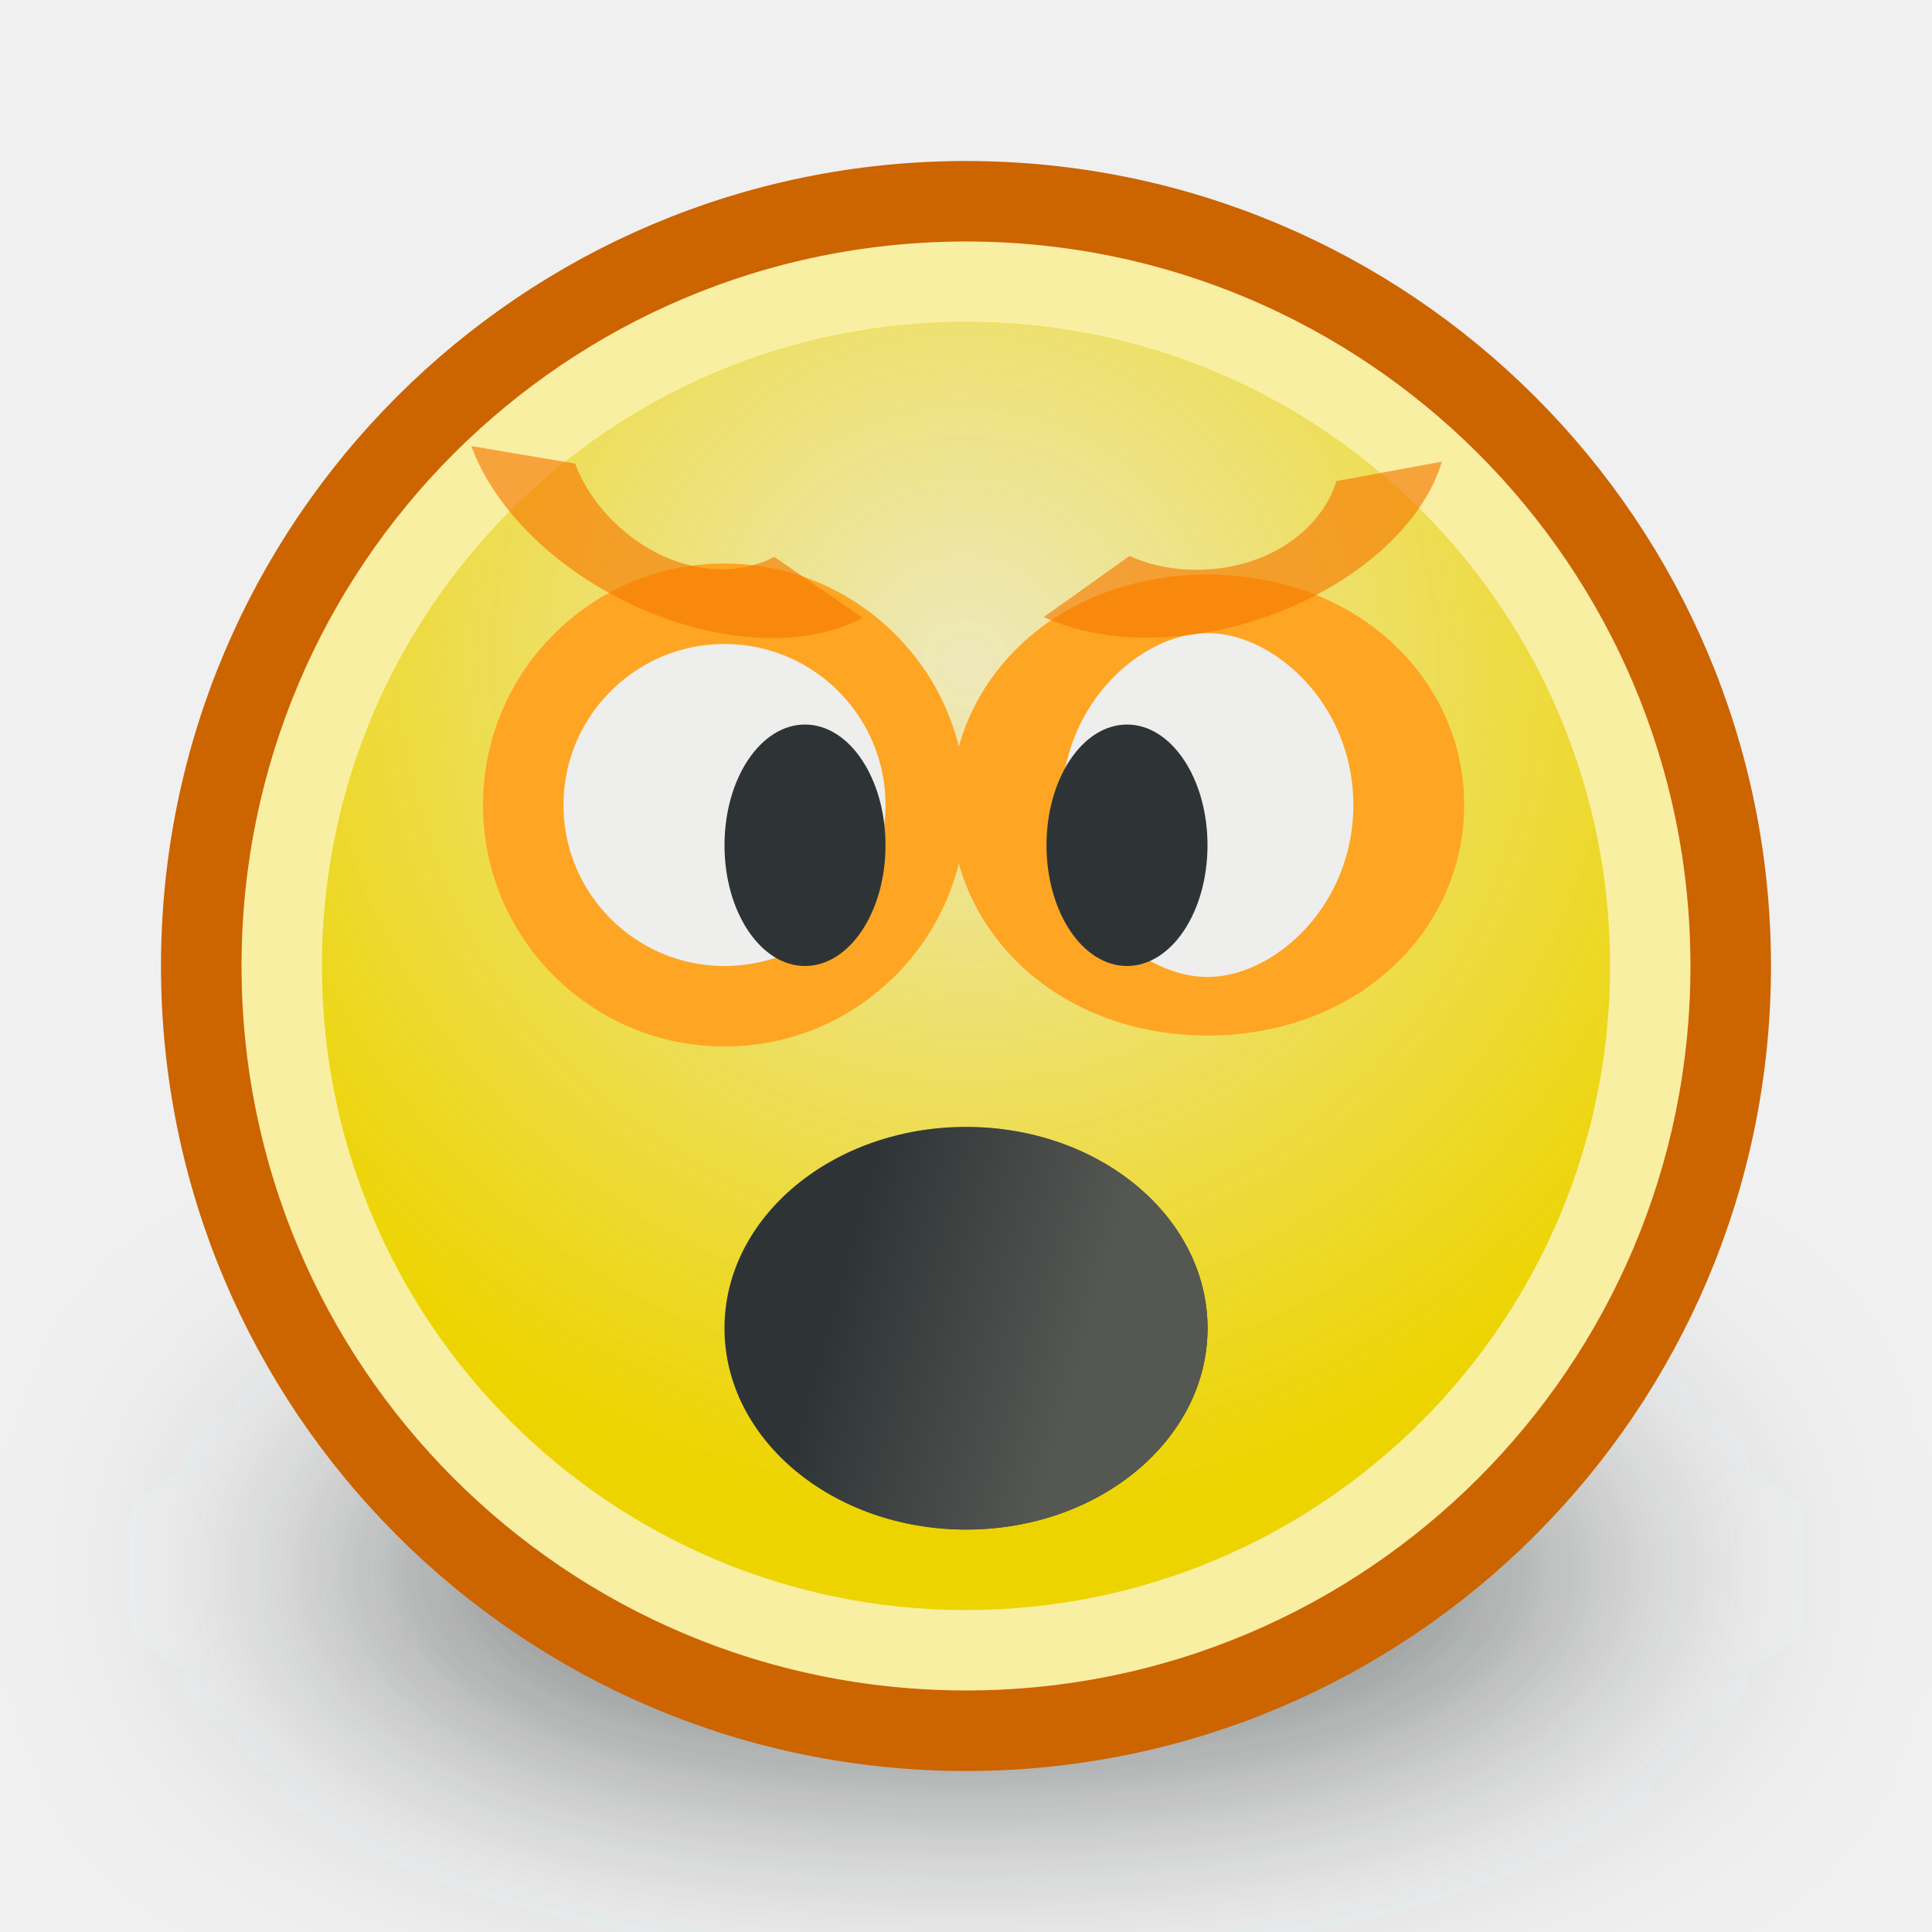
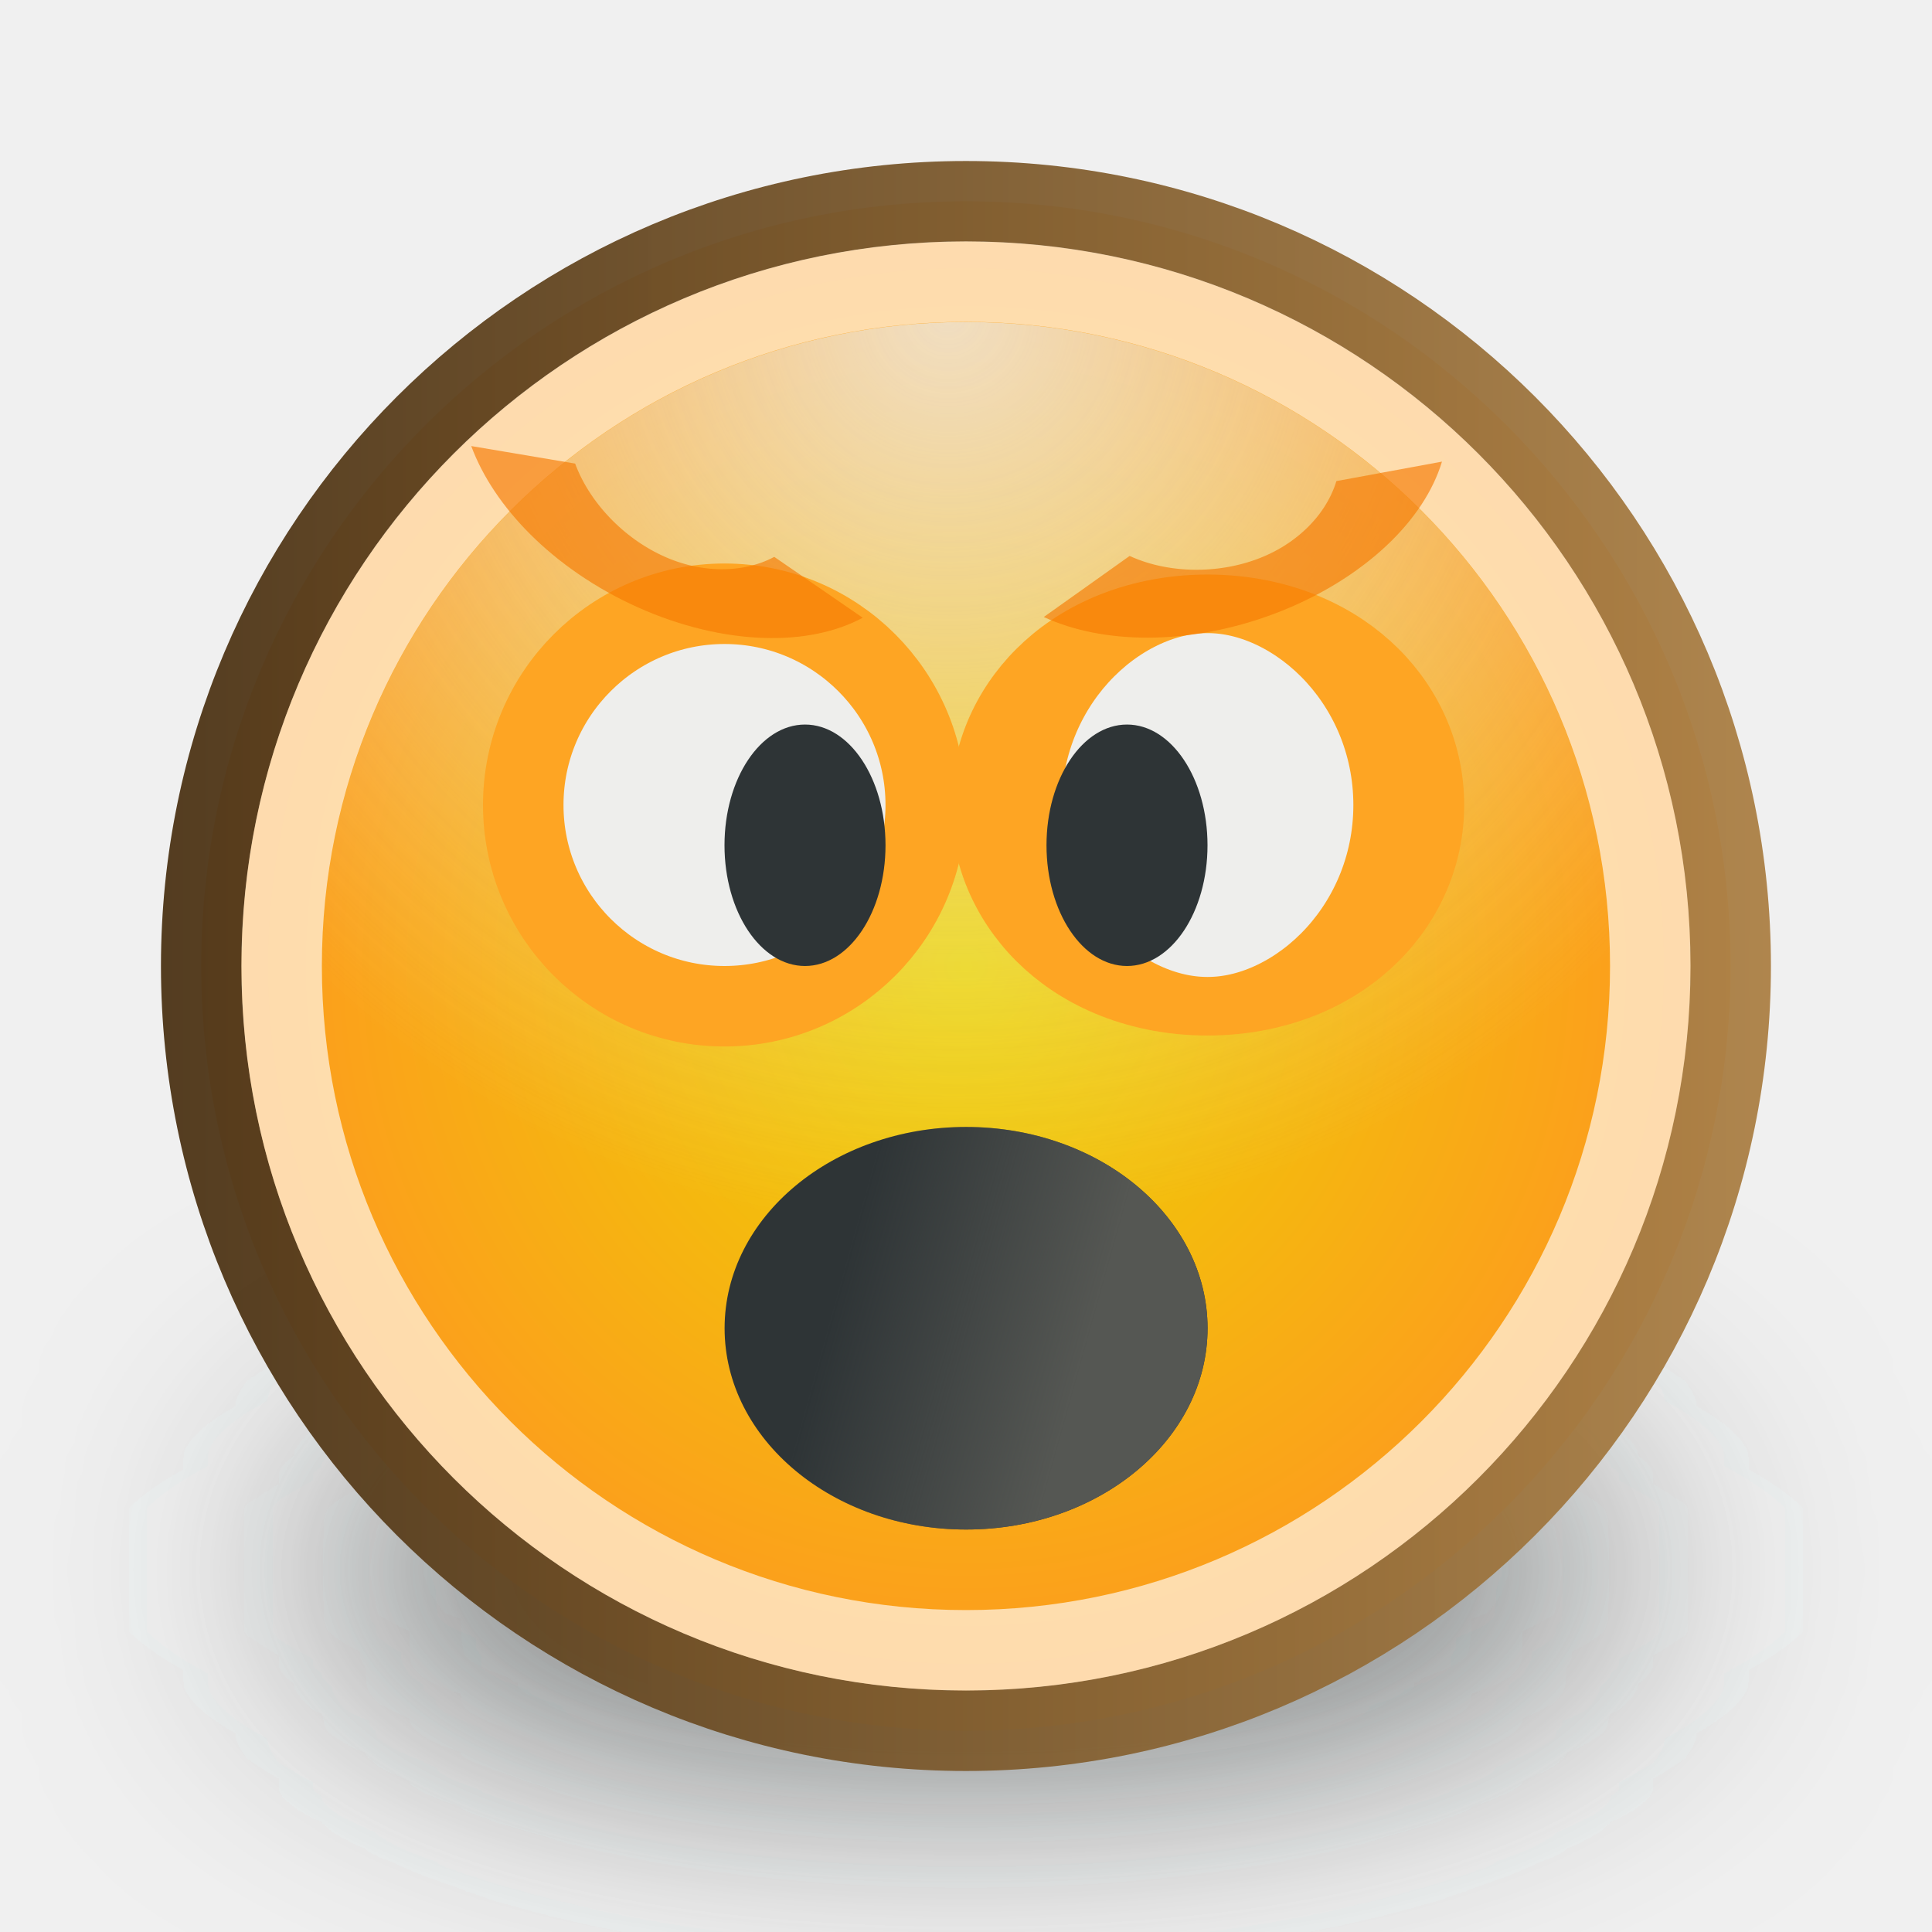
<svg xmlns="http://www.w3.org/2000/svg" xmlns:xlink="http://www.w3.org/1999/xlink" width="24" height="24" id="svg2" version="1.0">
  <defs id="defs4">
+     <linearGradient id="linearGradient9179">
+       <stop style="stop-color:#4f371a;stop-opacity:0.973;" offset="0" id="stop9181" />
+       <stop style="stop-color:#ad8248;stop-opacity:0.965;" offset="1" id="stop9183" />
+     </linearGradient>
+     <linearGradient id="linearGradient9171">
+       <stop style="stop-color:#edd400;stop-opacity:1;" offset="0" id="stop9173" />
+       <stop style="stop-color:#ff9422;stop-opacity:1;" offset="1" id="stop9175" />
+     </linearGradient>
    <linearGradient id="linearGradient3104">
      <stop style="stop-color:#eeeeec;stop-opacity:1;" offset="0" id="stop3106" />
      <stop style="stop-color:#eeeeec;stop-opacity:0;" offset="1" id="stop3108" />
    </linearGradient>
-     <radialGradient xlink:href="#linearGradient3104" id="radialGradient3114" cx="8.334" cy="14.187" fx="8.334" fy="14.187" r="9.975" gradientUnits="userSpaceOnUse" gradientTransform="matrix(-0.9327,0.932656,-0.947494,-0.947449,33.02126,11.96667)" />
+     <radialGradient xlink:href="#linearGradient3104" id="radialGradient3114" cx="5.589" cy="17.183" fx="5.589" fy="17.183" r="9.975" gradientUnits="userSpaceOnUse" gradientTransform="matrix(-0.9939966,1.013204,-1.020956,-1.001502,34.62613,12.44531)" />
    <filter x="-0.279" width="1.558" y="-0.782" height="2.565" id="filter3405">
      <feGaussianBlur stdDeviation="1.544" id="feGaussianBlur3407" />
    </filter>
    <linearGradient id="linearGradient3263">
      <stop id="stop3265" offset="0" style="stop-color:#555753;stop-opacity:1;" />
      <stop id="stop3267" offset="1" style="stop-color:#555753;stop-opacity:0;" />
    </linearGradient>
    <linearGradient xlink:href="#linearGradient3263" id="linearGradient2388" gradientUnits="userSpaceOnUse" x1="12.846" y1="16.037" x2="10.698" y2="15.45" />
+     <radialGradient xlink:href="#linearGradient9171" id="radialGradient9177" cx="11.806" cy="10.983" fx="11.806" fy="10.983" r="10.501" gradientUnits="userSpaceOnUse" />
+     <linearGradient xlink:href="#linearGradient9179" id="linearGradient9185" x1="1.305" y1="10.983" x2="22.308" y2="10.983" gradientUnits="userSpaceOnUse" />
  </defs>
-   <g id="layer1">
-     <path style="opacity:0.64;fill:#2e3436;fill-opacity:1;stroke:none;stroke-width:1;stroke-miterlimit:4;stroke-dasharray:none;stroke-opacity:1;filter:url(#filter3405)" id="path3140" d="M 17.394 10.458 A 6.645 2.368 0 1 1  4.104,10.458 A 6.645 2.368 0 1 1  17.394 10.458 z" transform="matrix(1.203929,0,0,1.055946,-0.9406174,8.457294)" />
-     <path style="opacity:1;fill:#edd400;fill-opacity:1;stroke:#cc6400;stroke-width:1.053;stroke-miterlimit:4;stroke-dasharray:none;stroke-opacity:1" id="path1307" d="M 21.781 10.983 A 9.975 9.975 0 1 1  1.831,10.983 A 9.975 9.975 0 1 1  21.781 10.983 z" transform="matrix(0.952236,0,0,0.952236,0.757713,1.541608)" />
-     <path style="opacity:0.795;fill:url(#radialGradient3114);fill-opacity:1.0;stroke:none;stroke-width:1.053;stroke-miterlimit:4;stroke-dasharray:none;stroke-opacity:1" id="path3102" d="M 21.781 10.983 A 9.975 9.975 0 1 1  1.831,10.983 A 9.975 9.975 0 1 1  21.781 10.983 z" transform="matrix(0.8019,0,0,0.801938,2.532654,3.191833)" />
-     <path style="opacity:0.64;fill:none;fill-opacity:1.0;stroke:#ffffff;stroke-width:1.173;stroke-miterlimit:4;stroke-dasharray:none;stroke-opacity:1" id="path2184" d="M 21.781 10.983 A 9.975 9.975 0 1 1  1.831,10.983 A 9.975 9.975 0 1 1  21.781 10.983 z" transform="matrix(0.852176,0,0,0.852216,1.93909,2.639626)" />
-     <path style="fill:#eeeeec;fill-opacity:1;stroke:#fea523;stroke-width:1;stroke-miterlimit:4;stroke-opacity:1" d="M 11.5,10 C 11.5,11.38 10.38,12.5 9,12.5 C 7.62,12.5 6.5,11.38 6.5,10 C 6.5,8.62 7.62,7.5 9,7.5 C 10.38,7.5 11.5,8.62 11.5,10 z " id="path3154" />
-     <path style="opacity:1;fill:#2e3436;fill-opacity:1;stroke:none;stroke-width:0.986;stroke-miterlimit:4;stroke-dasharray:none;stroke-opacity:1" id="path2172" d="M 10.733 9.653 A 1.026 1.941 0 1 1  8.681,9.653 A 1.026 1.941 0 1 1  10.733 9.653 z" transform="matrix(0.9747196,0,0,0.7726436,0.5384595,3.04192)" />
-     <path style="opacity:1;fill:#eeeeec;fill-opacity:1;stroke:#fea523;stroke-width:0.565;stroke-miterlimit:4;stroke-dasharray:none;stroke-opacity:1" id="path3152" d="M 10.733 9.653 A 1.026 1.941 0 1 1  8.681,9.653 A 1.026 1.941 0 1 1  10.733 9.653 z" transform="matrix(2.436799,0,0,1.287739,-8.653852,-2.43013)" />
-     <path style="opacity:1;fill:#2e3436;fill-opacity:1;stroke:none;stroke-width:0.986;stroke-miterlimit:4;stroke-dasharray:none;stroke-opacity:1" id="path3148" d="M 10.733 9.653 A 1.026 1.941 0 1 1  8.681,9.653 A 1.026 1.941 0 1 1  10.733 9.653 z" transform="matrix(0.9747195,0,0,0.7726435,4.538461,3.041921)" />
-     <path style="opacity:0.64;fill:none;fill-opacity:1;stroke:#f57900;stroke-width:0.737;stroke-miterlimit:4;stroke-dasharray:none;stroke-opacity:1" id="path2228" d="M 7.213,8.487 A 1.228,1.741 0 0 1 9.288,8.143" transform="matrix(1.714903,-0.8212993,-0.5791212,-0.7969085,6.044703,19.97284)" />
-     <path style="opacity:0.64;fill:none;fill-opacity:1;stroke:#f57900;stroke-width:0.737;stroke-miterlimit:4;stroke-dasharray:none;stroke-opacity:1" id="path2230" d="M 7.213,8.487 A 1.228,1.741 0 0 1 9.288,8.143" transform="matrix(1.793366,0.6318731,0.1539989,-0.9729999,-7.743227,9.350051)" />
-     <path style="fill:#2e3436;fill-opacity:1;stroke:none;stroke-width:1;stroke-miterlimit:4;stroke-dasharray:none;stroke-opacity:1" id="path3259" d="M 13.929 15.741 A 2.098 1.786 0 1 1  9.732,15.741 A 2.098 1.786 0 1 1  13.929 15.741 z" transform="matrix(1.429787,0,0,1.4,-4.914895,-5.537498)" />
-     <path style="fill:url(#linearGradient2388);fill-opacity:1;stroke:none;stroke-width:1;stroke-miterlimit:4;stroke-dasharray:none;stroke-opacity:1" id="path3261" d="M 13.929 15.741 A 2.098 1.786 0 1 1  9.732,15.741 A 2.098 1.786 0 1 1  13.929 15.741 z" transform="matrix(1.429787,0,0,1.4,-4.914895,-5.537498)" />
+   <g id="layer1" style="display:inline">
+     <path style="opacity:0.64;fill:#2e3436;fill-opacity:1;stroke:none;filter:url(#filter3405)" id="path3140" d="m 17.394,10.458 a 6.645,2.368 0 1 1 -13.29,0 6.645,2.368 0 1 1 13.29,0 z" transform="matrix(1.203929,0,0,1.055946,-0.9406174,8.457294)" />
+     <path style="fill:url(#radialGradient9177);fill-opacity:1;stroke:url(#linearGradient9185);stroke-width:1.052;stroke-miterlimit:4;stroke-opacity:1;stroke-dasharray:none" id="path1307" d="m 21.781,10.983 a 9.975,9.975 0 1 1 -19.951,0 9.975,9.975 0 1 1 19.951,0 z" transform="matrix(0.952236,0,0,0.952236,0.757713,1.541608)" />
+     <path style="opacity:0.795;fill:url(#radialGradient3114);fill-opacity:1;stroke:none" id="path3102" d="m 21.781,10.983 a 9.975,9.975 0 1 1 -19.951,0 9.975,9.975 0 1 1 19.951,0 z" transform="matrix(0.8019,0,0,0.801938,2.532654,3.191833)" />
+     <path style="opacity:0.64;fill:none;stroke:#ffffff;stroke-width:1.173;stroke-miterlimit:4;stroke-opacity:1;stroke-dasharray:none" id="path2184" d="m 21.781,10.983 a 9.975,9.975 0 1 1 -19.951,0 9.975,9.975 0 1 1 19.951,0 z" transform="matrix(0.852176,0,0,0.852216,1.93909,2.639626)" />
+     <path style="fill:#eeeeec;fill-opacity:1;stroke:#fea523;stroke-width:1;stroke-miterlimit:4;stroke-opacity:1" d="m 11.5,10 c 0,1.38 -1.12,2.5 -2.5,2.5 -1.38,0 -2.5,-1.12 -2.5,-2.5 0,-1.38 1.12,-2.5 2.5,-2.5 1.38,0 2.5,1.12 2.5,2.5 z" id="path3154" />
+     <path style="fill:#2e3436;fill-opacity:1;stroke:none" id="path2172" d="m 10.733,9.653 a 1.026,1.941 0 1 1 -2.052,0 1.026,1.941 0 1 1 2.052,0 z" transform="matrix(0.9747196,0,0,0.7726436,0.5384595,3.04192)" />
+     <path style="fill:#eeeeec;fill-opacity:1;stroke:#fea523;stroke-width:0.565;stroke-miterlimit:4;stroke-opacity:1;stroke-dasharray:none" id="path3152" d="m 10.733,9.653 a 1.026,1.941 0 1 1 -2.052,0 1.026,1.941 0 1 1 2.052,0 z" transform="matrix(2.436799,0,0,1.287739,-8.653852,-2.43013)" />
+     <path style="fill:#2e3436;fill-opacity:1;stroke:none" id="path3148" d="m 10.733,9.653 a 1.026,1.941 0 1 1 -2.052,0 1.026,1.941 0 1 1 2.052,0 z" transform="matrix(0.9747195,0,0,0.7726435,4.538461,3.041921)" />
+     <path style="opacity:0.64;fill:none;stroke:#f57900;stroke-width:0.737;stroke-miterlimit:4;stroke-opacity:1;stroke-dasharray:none" id="path2228" d="M 7.213,8.487 A 1.228,1.741 0 0 1 9.288,8.143" transform="matrix(1.714903,-0.8212993,-0.5791212,-0.7969085,6.044703,19.97284)" />
+     <path style="opacity:0.64;fill:none;stroke:#f57900;stroke-width:0.737;stroke-miterlimit:4;stroke-opacity:1;stroke-dasharray:none" id="path2230" d="M 7.213,8.487 A 1.228,1.741 0 0 1 9.288,8.143" transform="matrix(1.793366,0.6318731,0.1539989,-0.9729999,-7.743227,9.350051)" />
+     <path style="fill:#2e3436;fill-opacity:1;stroke:none" id="path3259" d="m 13.929,15.741 a 2.098,1.786 0 1 1 -4.196,0 2.098,1.786 0 1 1 4.196,0 z" transform="matrix(1.429787,0,0,1.4,-4.914895,-5.537498)" />
+     <path style="fill:url(#linearGradient2388);fill-opacity:1;stroke:none" id="path3261" d="m 13.929,15.741 a 2.098,1.786 0 1 1 -4.196,0 2.098,1.786 0 1 1 4.196,0 z" transform="matrix(1.429787,0,0,1.4,-4.914895,-5.537498)" />
  </g>
</svg>
